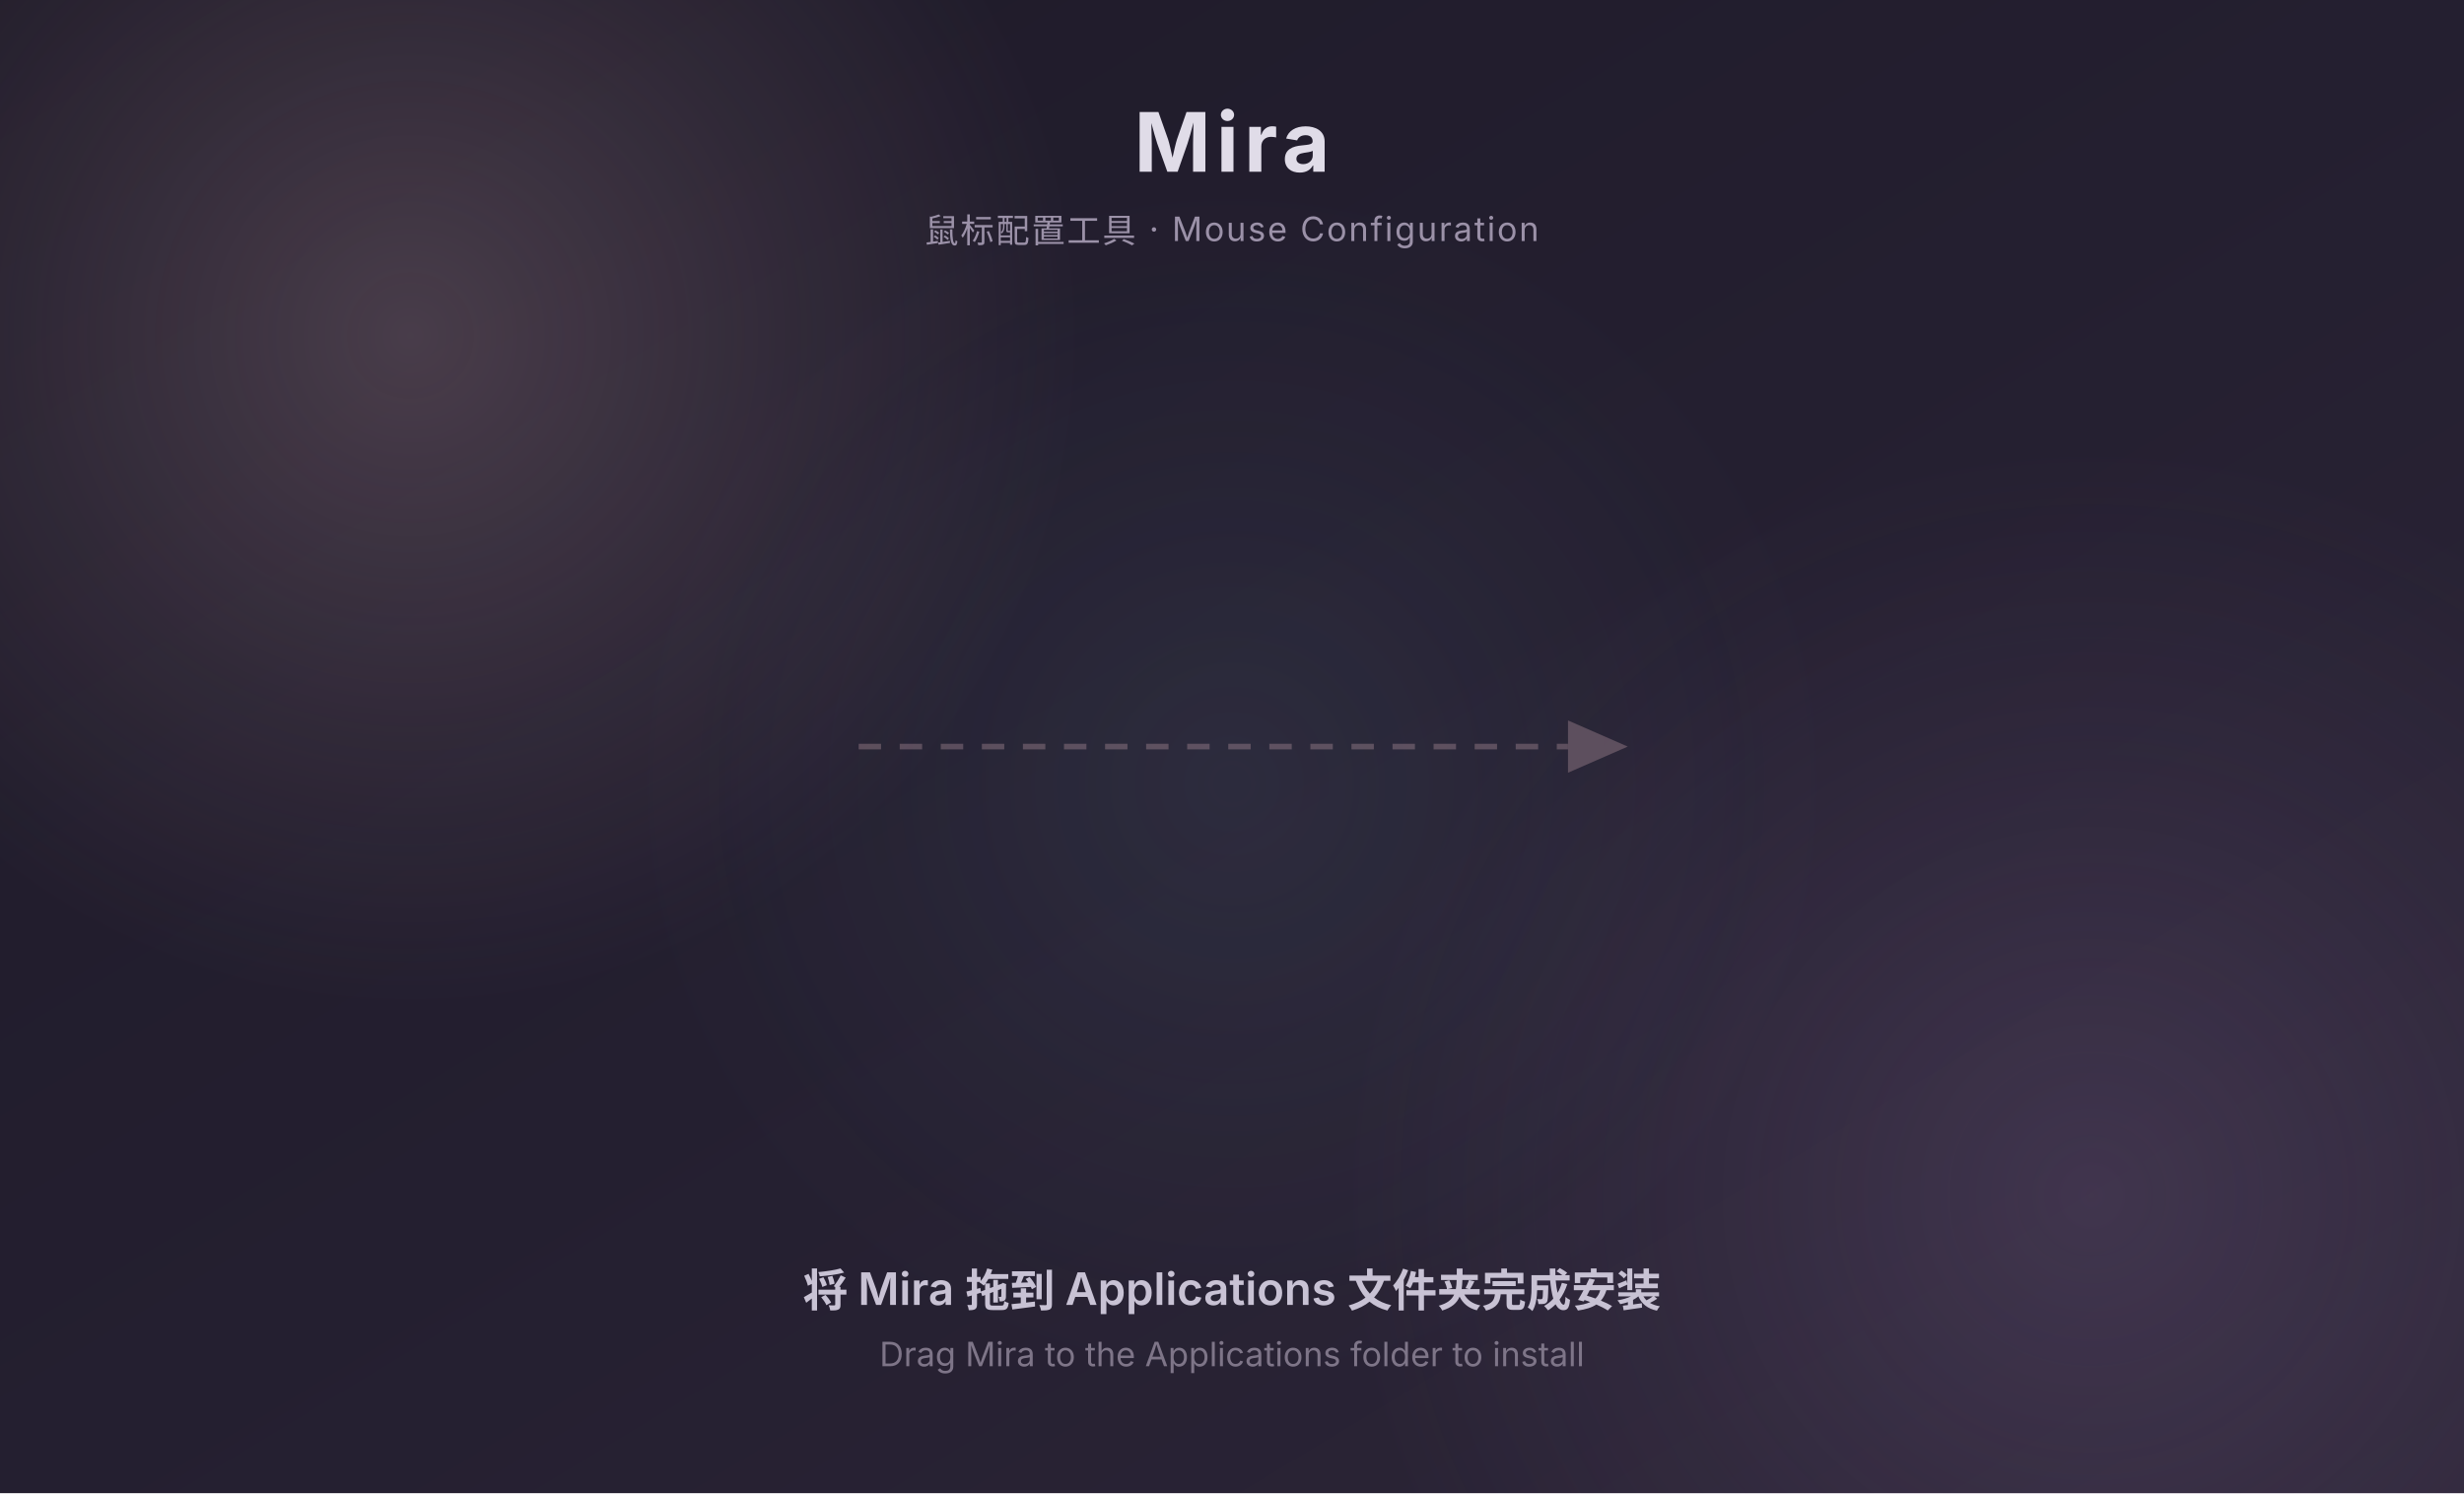
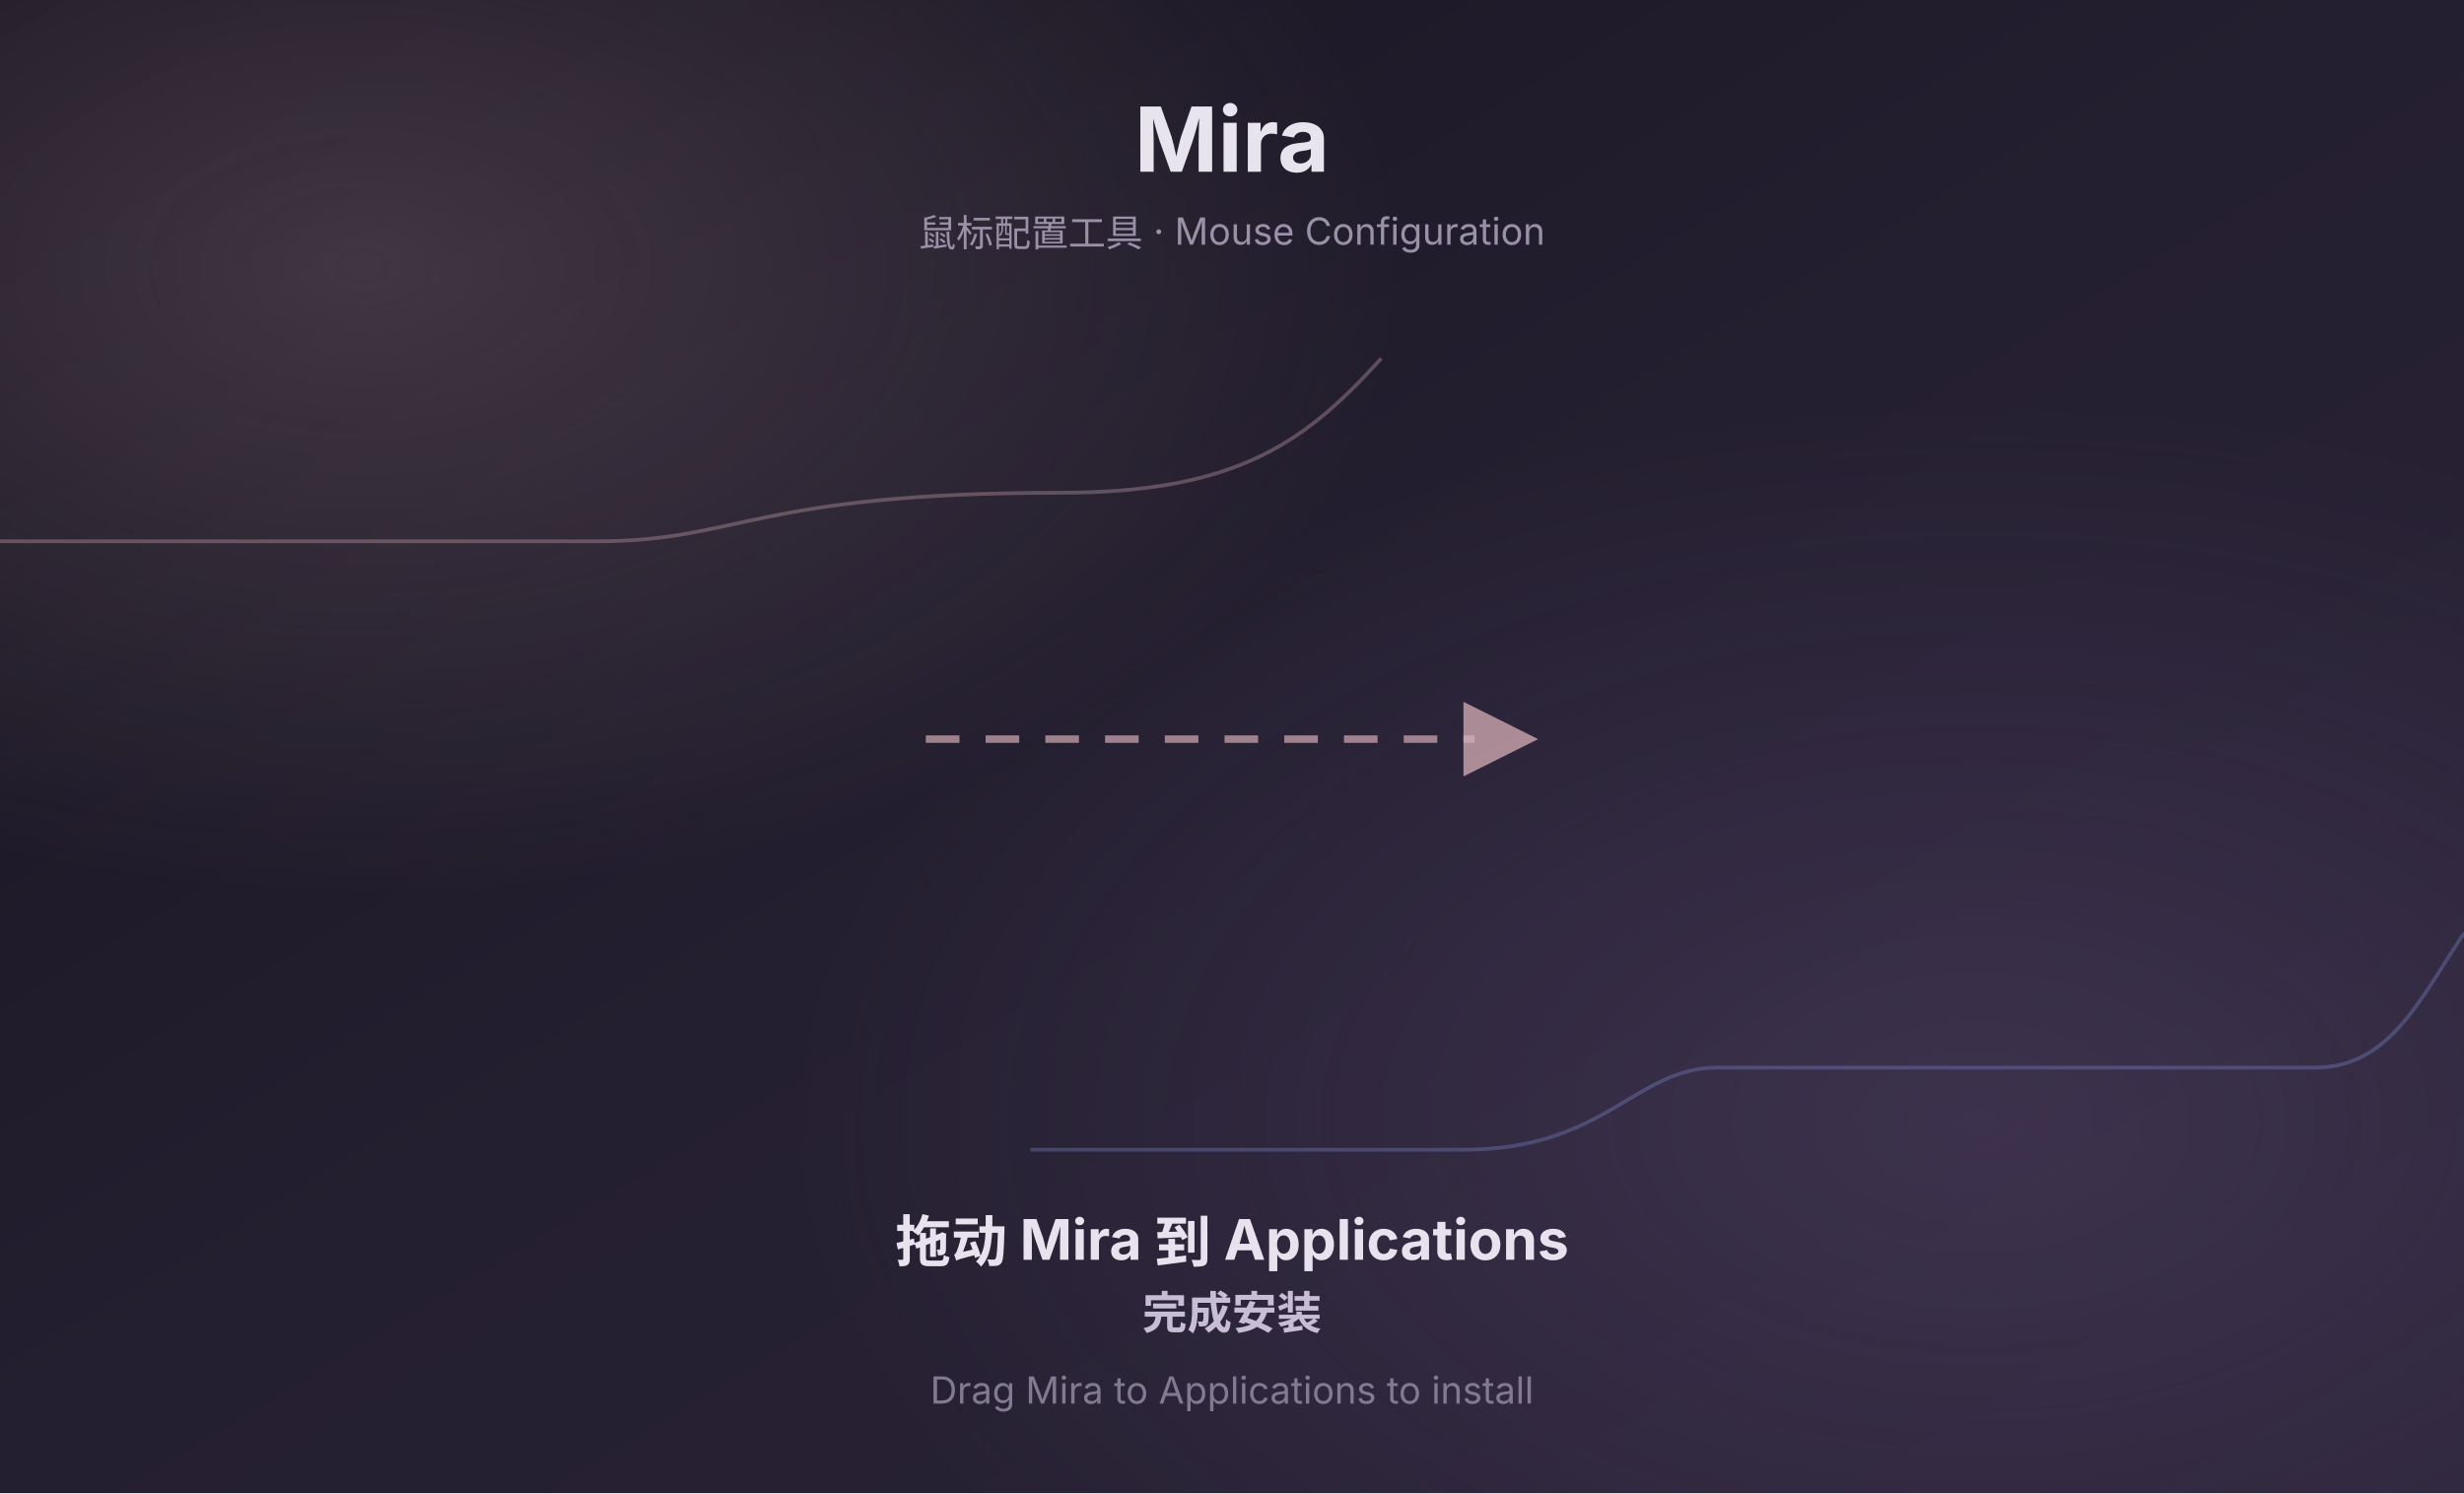
<svg xmlns="http://www.w3.org/2000/svg" viewBox="0 0 660 400" width="660" height="400">
  <defs>
    <linearGradient id="bg" x1="0%" y1="0%" x2="100%" y2="100%">
-       <stop offset="0%" stop-color="#1E1A28" />
-       <stop offset="50%" stop-color="#241F30" />
-       <stop offset="100%" stop-color="#2D2638" />
+       <stop offset="0%" stop-color="#16131E" />
+       <stop offset="48%" stop-color="#241F30" />
+       <stop offset="100%" stop-color="#2A2336" />
    </linearGradient>
-     <radialGradient id="auraPink" cx="50%" cy="50%" r="50%">
-       <stop offset="0%" stop-color="#D8B0B7" stop-opacity="0.22" />
-       <stop offset="60%" stop-color="#D8B0B7" stop-opacity="0.08" />
+     <radialGradient id="pink" cx="15%" cy="18%" r="42%">
+       <stop offset="0%" stop-color="#D8B0B7" stop-opacity="0.20" />
      <stop offset="100%" stop-color="#D8B0B7" stop-opacity="0" />
    </radialGradient>
-     <radialGradient id="auraPurple" cx="50%" cy="50%" r="50%">
-       <stop offset="0%" stop-color="#9B7BB0" stop-opacity="0.20" />
-       <stop offset="60%" stop-color="#9B7BB0" stop-opacity="0.07" />
-       <stop offset="100%" stop-color="#9B7BB0" stop-opacity="0" />
-     </radialGradient>
-     <radialGradient id="auraCyan" cx="50%" cy="50%" r="50%">
-       <stop offset="0%" stop-color="#7BA0B8" stop-opacity="0.14" />
-       <stop offset="60%" stop-color="#7BA0B8" stop-opacity="0.05" />
-       <stop offset="100%" stop-color="#7BA0B8" stop-opacity="0" />
+     <radialGradient id="violet" cx="80%" cy="75%" r="48%">
+       <stop offset="0%" stop-color="#8068A0" stop-opacity="0.24" />
+       <stop offset="100%" stop-color="#8068A0" stop-opacity="0" />
    </radialGradient>
  </defs>
  <rect width="660" height="400" fill="url(#bg)" />
-   <circle cx="110" cy="90" r="180" fill="url(#auraPink)" />
-   <circle cx="560" cy="320" r="200" fill="url(#auraPurple)" />
-   <circle cx="330" cy="210" r="160" fill="url(#auraCyan)" opacity="0.7" />
-   <text x="330" y="46" text-anchor="middle" font-family="-apple-system, 'PingFang SC', system-ui, sans-serif" font-size="22" font-weight="700" fill="#E0DCE8" letter-spacing="1.5">Mira</text>
-   <text x="330" y="65" text-anchor="middle" font-family="-apple-system, 'PingFang SC', system-ui, sans-serif" font-size="9" font-weight="400" fill="#9B91A8" letter-spacing="0.5">鼠标配置工具 · Mouse Configuration</text>
-   <g opacity="0.3">
-     <line x1="230" y1="200" x2="420" y2="200" stroke="#D8B0B7" stroke-width="1.5" stroke-dasharray="6,5" />
-     <polygon points="420,193 436,200 420,207" fill="#D8B0B7" />
+   <rect width="660" height="400" fill="url(#pink)" />
+   <rect width="660" height="400" fill="url(#violet)" />
+   <path d="M0 145 H160 C198 145 202 132 284 132 C332 132 350 118 370 96" fill="none" stroke="#D8B0B7" stroke-opacity="0.33" stroke-width="1" />
+   <path d="M276 308 H392 C430 308 438 286 460 286 H620 C640 286 648 268 660 250" fill="none" stroke="#8091DC" stroke-opacity="0.32" stroke-width="1" />
+   <g font-family="-apple-system, BlinkMacSystemFont, 'PingFang SC', system-ui, sans-serif" text-anchor="middle">
+     <text x="330" y="46" font-size="24" font-weight="700" fill="#E8E4EE">Mira</text>
+     <text x="330" y="66" font-size="10" fill="#9A91A8">鼠标配置工具 · Mouse Configuration</text>
+     <line x1="248" y1="198" x2="395" y2="198" stroke="#D8B0B7" stroke-opacity="0.67" stroke-width="2" stroke-dasharray="9 7" />
+     <polygon points="412,198 392,188 392,208" fill="#D8B0B7" fill-opacity="0.74" />
+     <text x="330" y="338" font-size="15" font-weight="700" fill="#E8E2EE">拖动 Mira 到 Applications</text>
+     <text x="330" y="356" font-size="12" font-weight="600" fill="#C7BED6">完成安装</text>
+     <text x="330" y="376" font-size="10" fill="#827A91">Drag Mira to Applications to install</text>
  </g>
-   <text x="330" y="350" text-anchor="middle" font-family="-apple-system, 'PingFang SC', system-ui, sans-serif" font-size="12" font-weight="600" fill="#C8C2D4">将 Mira 拖到 Applications 文件夹完成安装</text>
-   <text x="330" y="366" text-anchor="middle" font-family="-apple-system, system-ui, sans-serif" font-size="9" font-weight="400" fill="#7E7588">Drag Mira to the Applications folder to install</text>
</svg>
